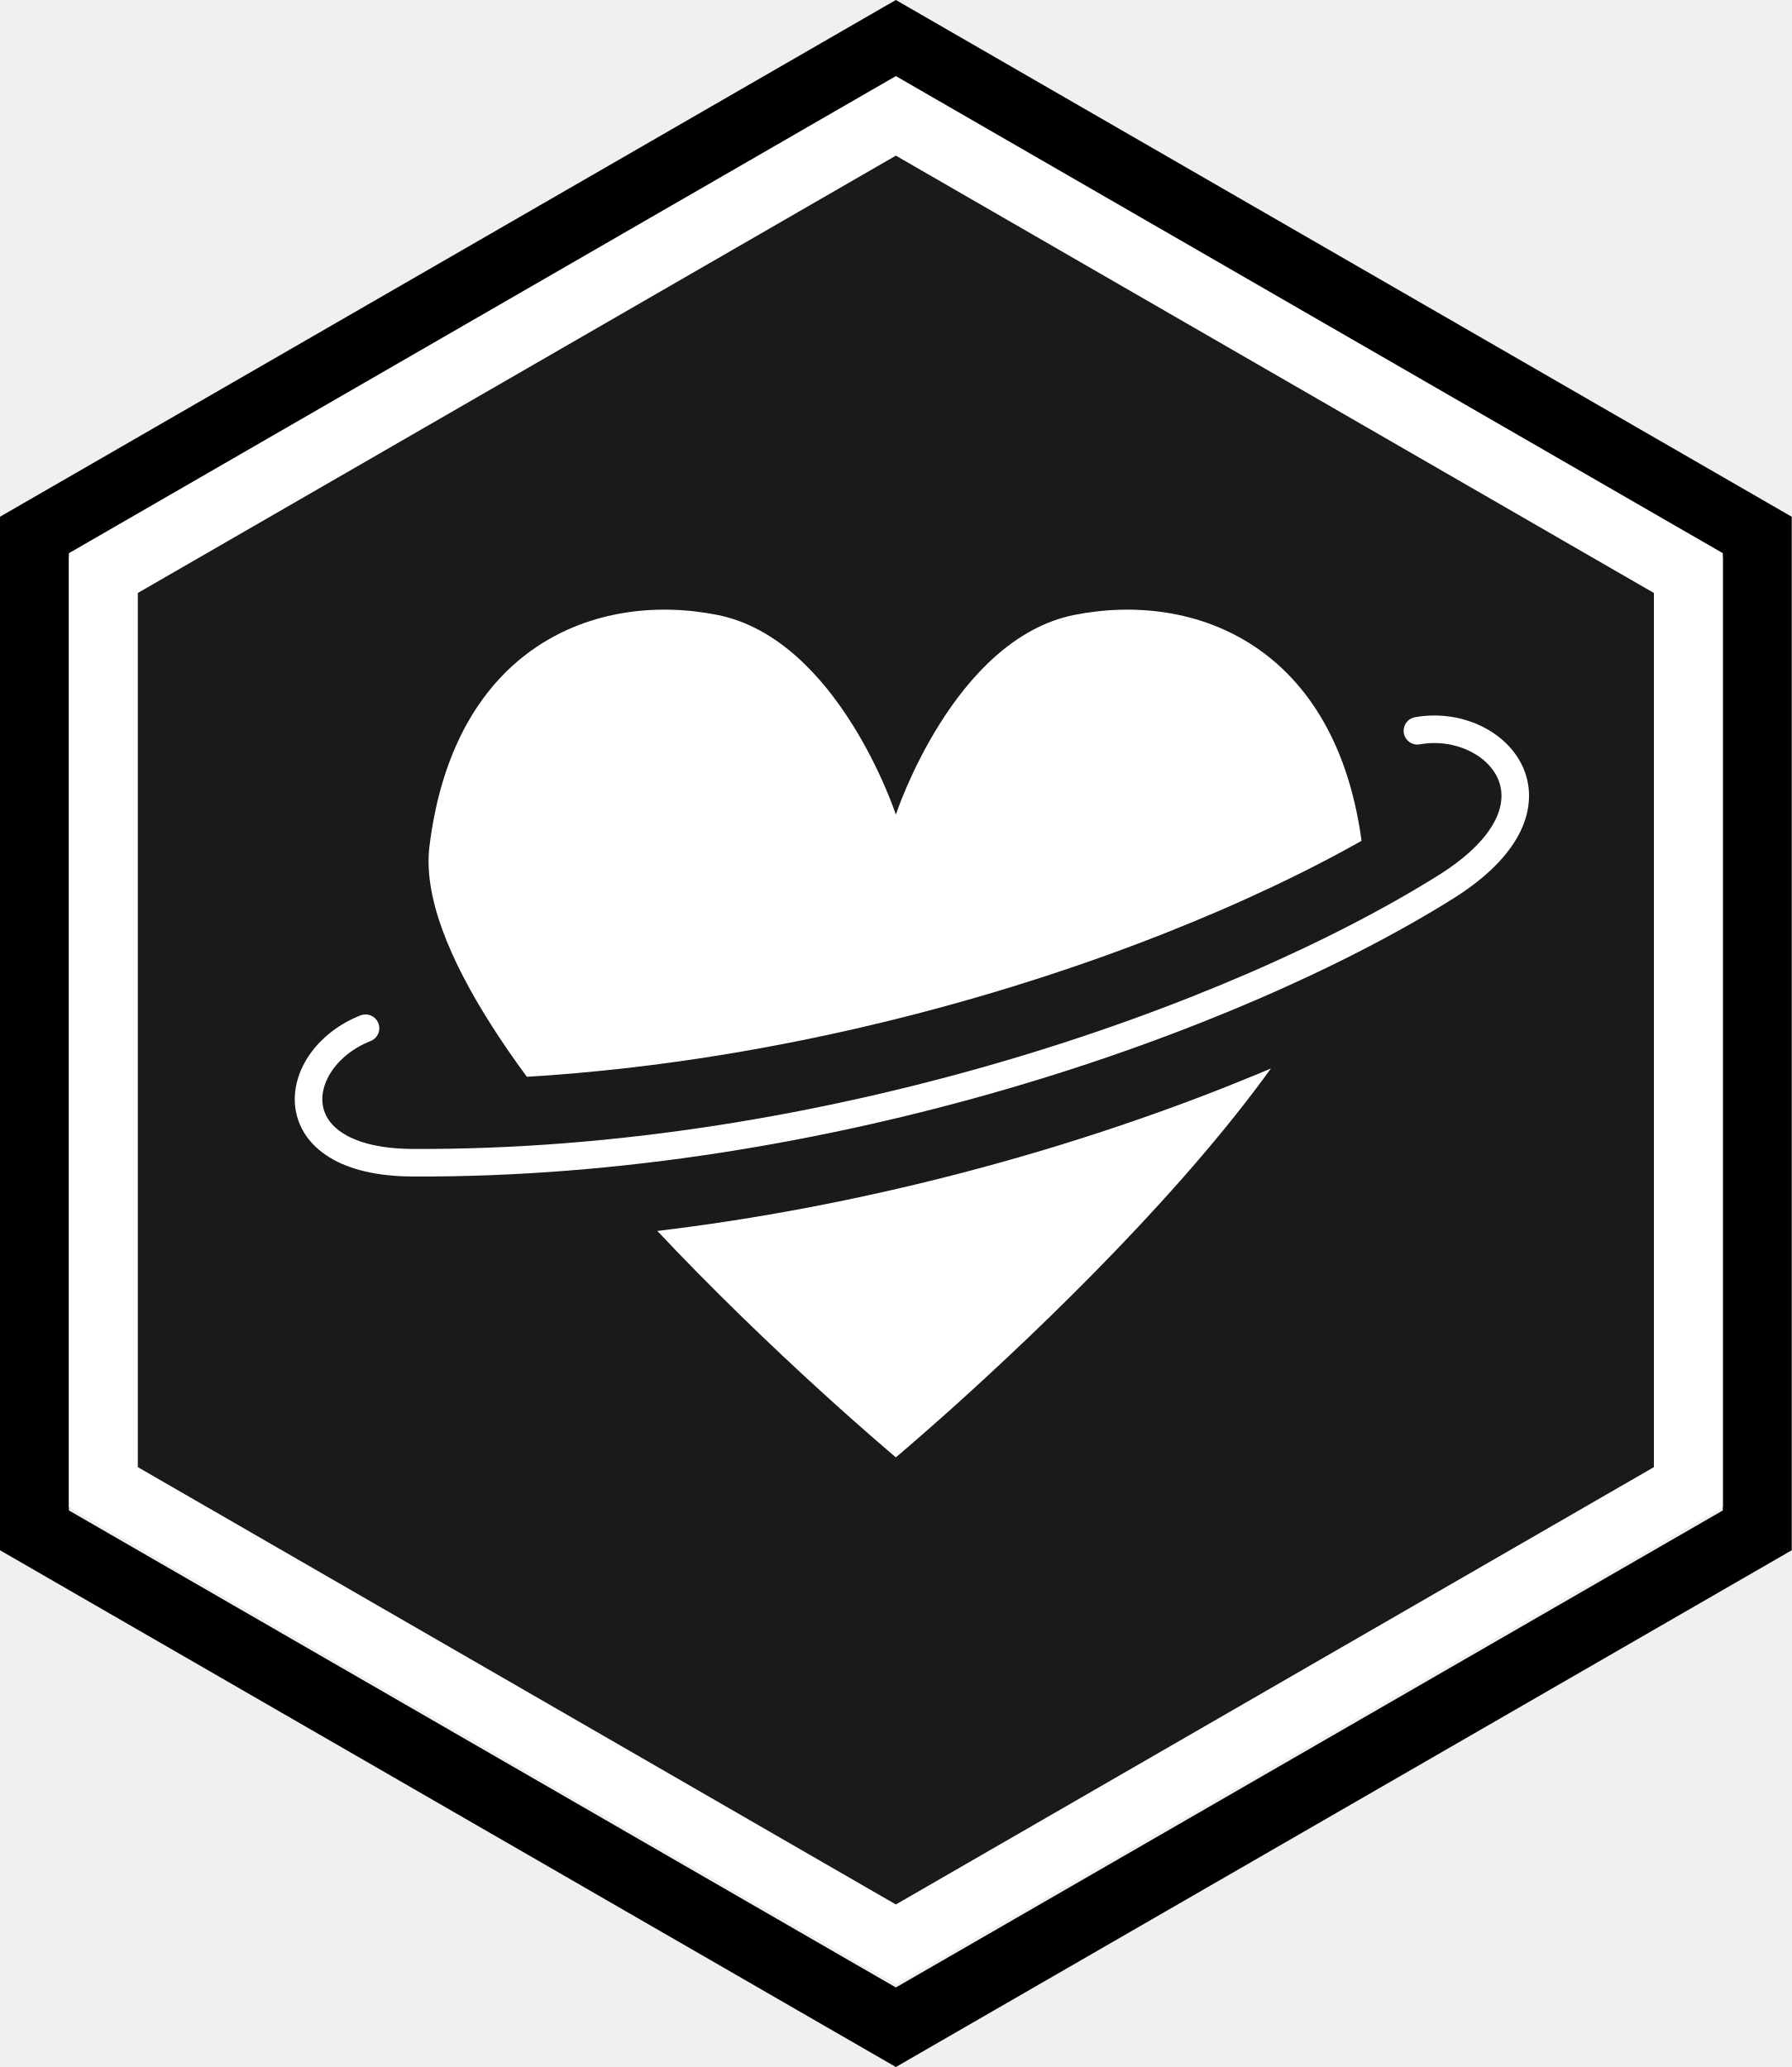
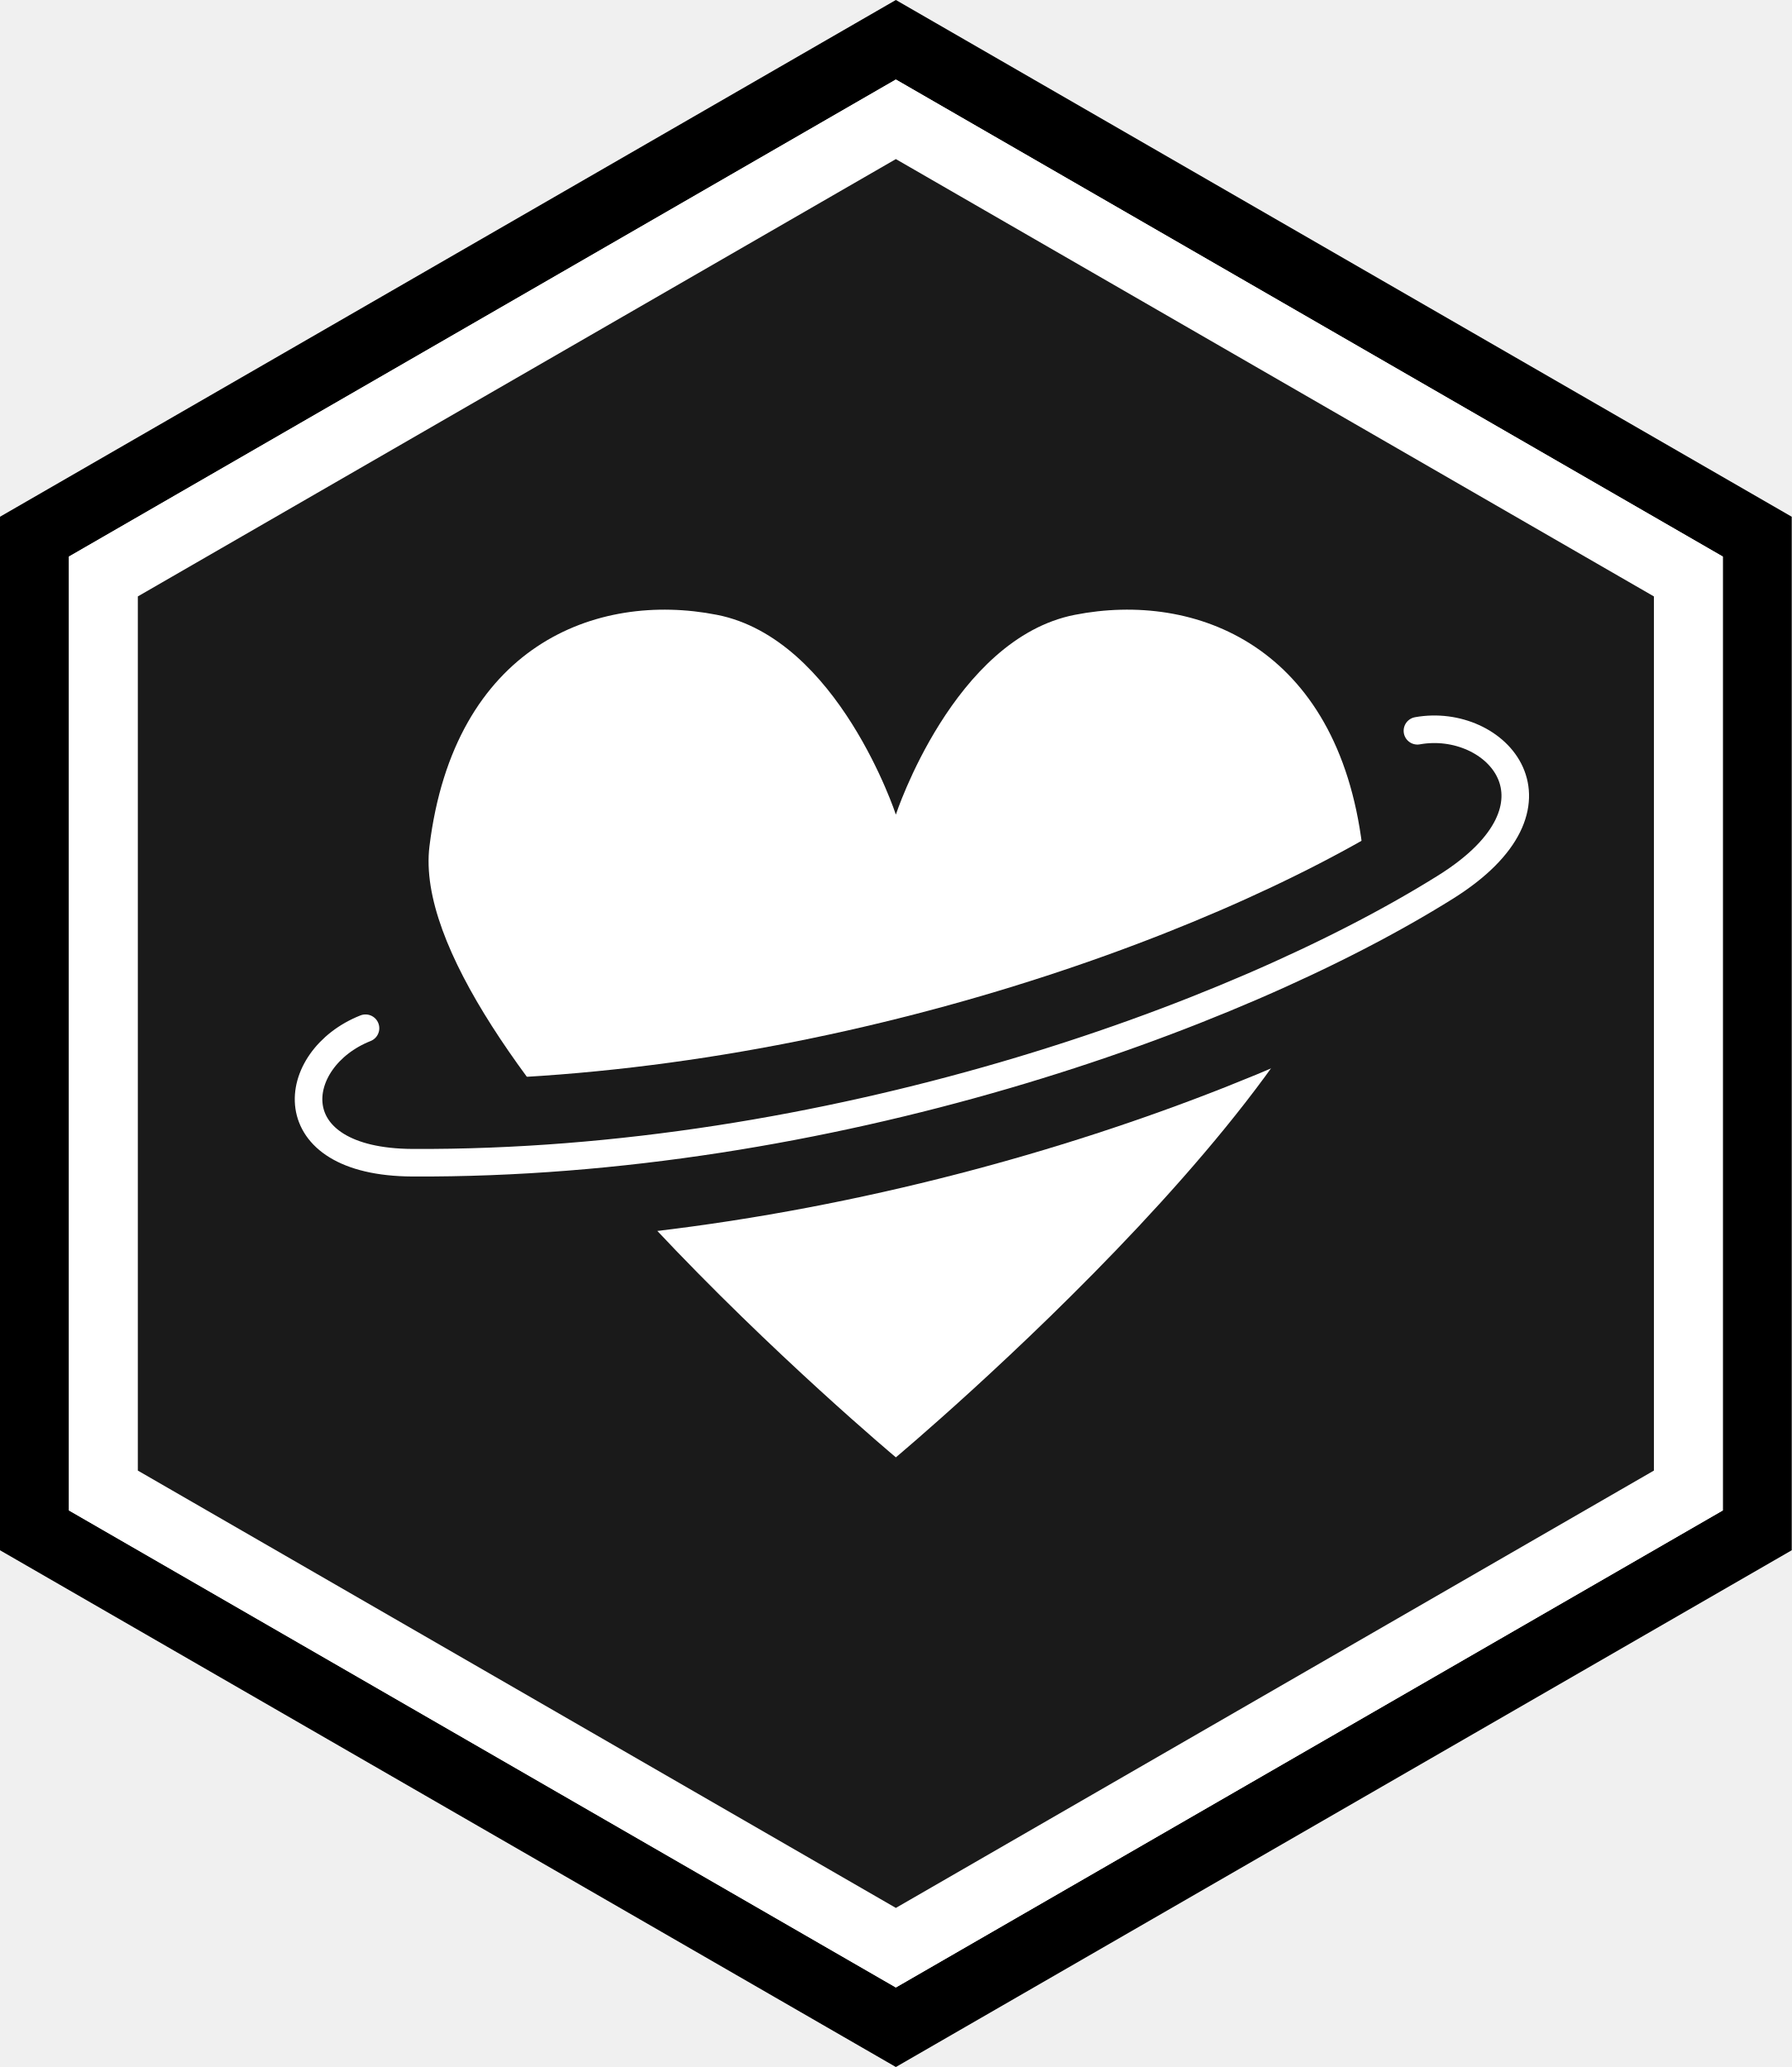
<svg xmlns="http://www.w3.org/2000/svg" xml:space="preserve" width="130" height="150">
+   <path fill="none" stroke="#ff3b57" d="M61.8 53.78 31 71.56.2 53.78V18.22L31 .44l30.8 17.78z" style="display:inline;mix-blend-mode:normal;fill:none;fill-opacity:1;stroke:#000;stroke-width:2.465;stroke-dasharray:none;stroke-dashoffset:0;stroke-opacity:1" transform="matrix(2.029196,0,0,2.027961,2.09495,1.993413)" />
+   <path d="M7.5 41.838v66.324l57.5 33.18 57.5-33.18V41.838L65 8.658z" style="display:inline;mix-blend-mode:normal;fill:#1a1a1a;stroke:#fff;stroke-width:5;stroke-dasharray:none;stroke-opacity:1" />
  <defs>
    <mask id="a" maskUnits="userSpaceOnUse">
      <path d="M30.095 43.242h69.81v63.516h-69.81Z" style="fill:#fff;fill-opacity:1" />
      <path d="M29.926 84.378c29.953.147 59.57-10.379 74.956-20.003" style="fill:none;stroke:#000;stroke-width:12;stroke-linecap:round;stroke-linejoin:round;stroke-dasharray:none" />
    </mask>
  </defs>
-   <path fill="none" stroke="#ff3b57" d="M61.8 53.78 31 71.56.2 53.78V18.22L31 .44l30.8 17.78z" style="display:inline;mix-blend-mode:normal;fill:none;fill-opacity:1;stroke:#000;stroke-width:2.465;stroke-dasharray:none;stroke-dashoffset:0;stroke-opacity:1" transform="matrix(2.029196,0,0,2.027961,2.09495,1.993413)" />
-   <path d="M7.5 41.588v66.324l57.5 33.18 57.5-33.18V41.588L65 8.408z" style="display:inline;mix-blend-mode:normal;fill:#1a1a1a;stroke:#fff;stroke-width:5;stroke-dasharray:none;stroke-opacity:1" />
  <path d="M31.16 61.412c1.789-14.513 12.064-18.523 20.86-16.794C60.815 46.348 65 59.114 65 59.114s4.185-12.766 12.98-14.496S97.051 46.9 98.84 61.412 65 105.758 65 105.758 29.372 75.925 31.16 61.412" mask="url(#a)" style="fill:#fff;stroke:none;stroke-linecap:square;stroke-linejoin:round" />
  <path d="M26.52 74.617c-5.568 2.205-6.486 9.712 3.406 9.76 29.953.148 59.57-10.378 74.956-20.002 9.554-5.976 3.664-12.37-2.04-11.343" style="fill:none;stroke:#fff;stroke-width:2;stroke-linecap:round;stroke-linejoin:round;stroke-dasharray:none" />
</svg>
